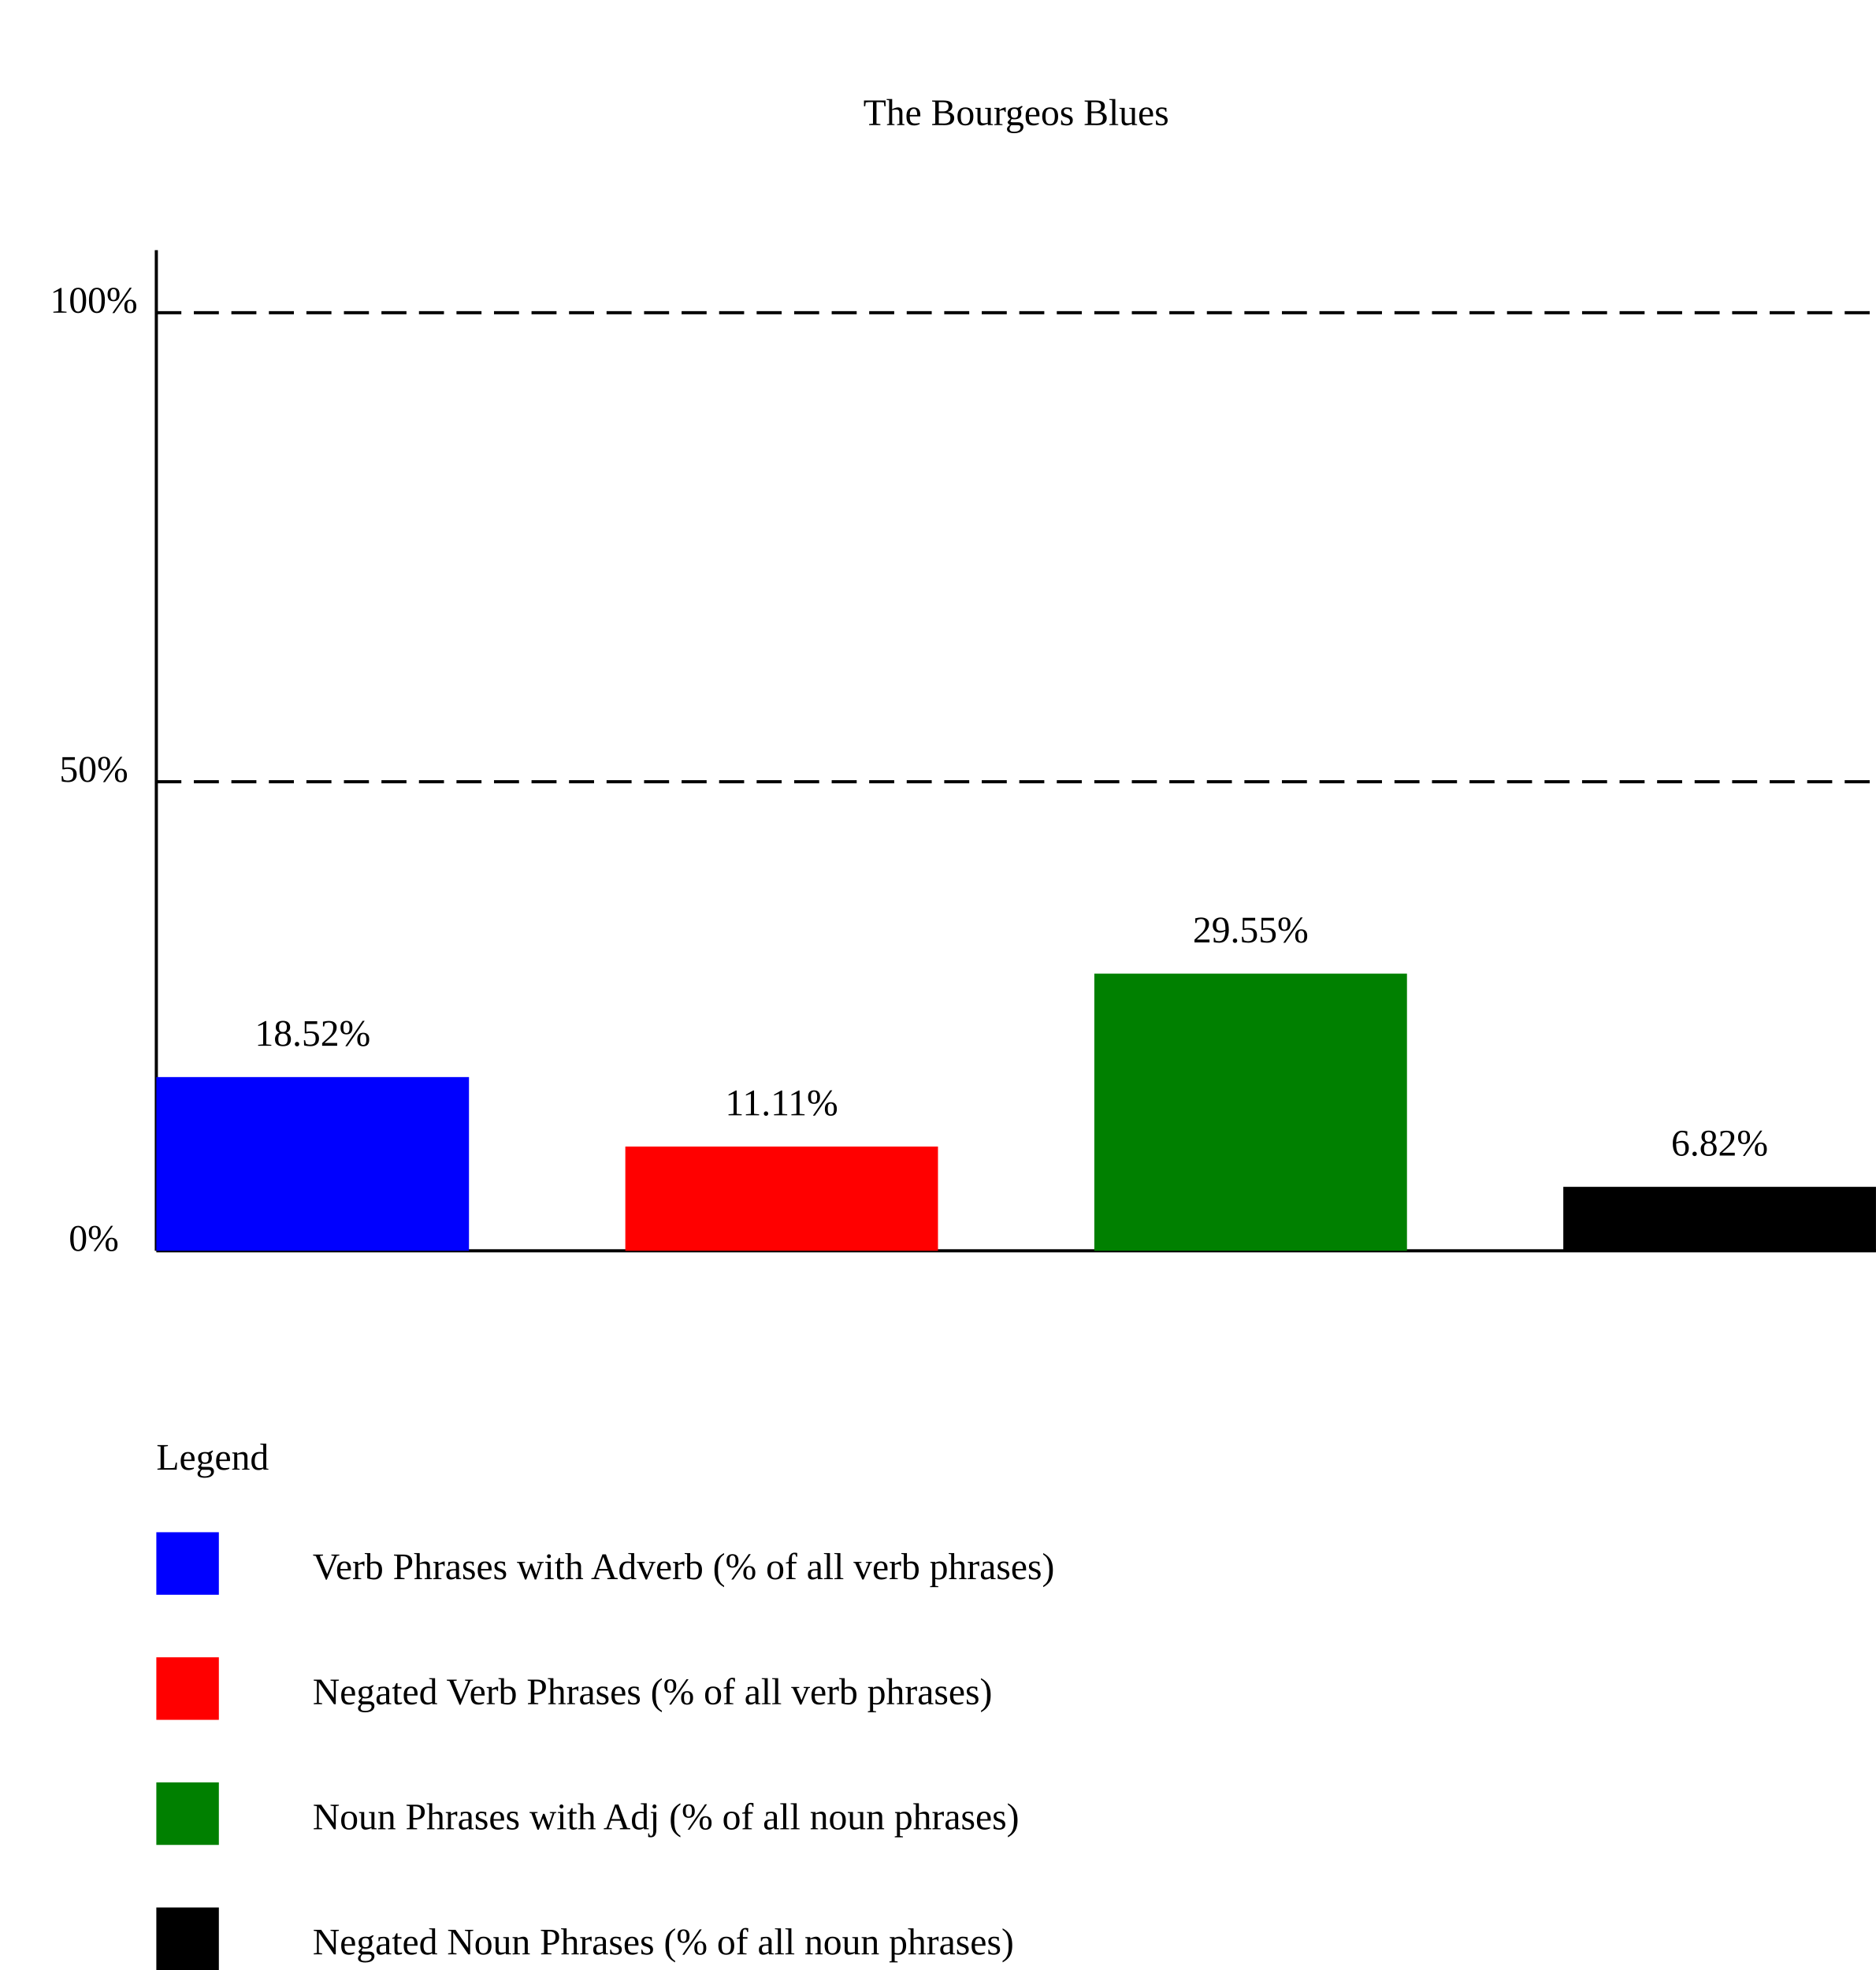
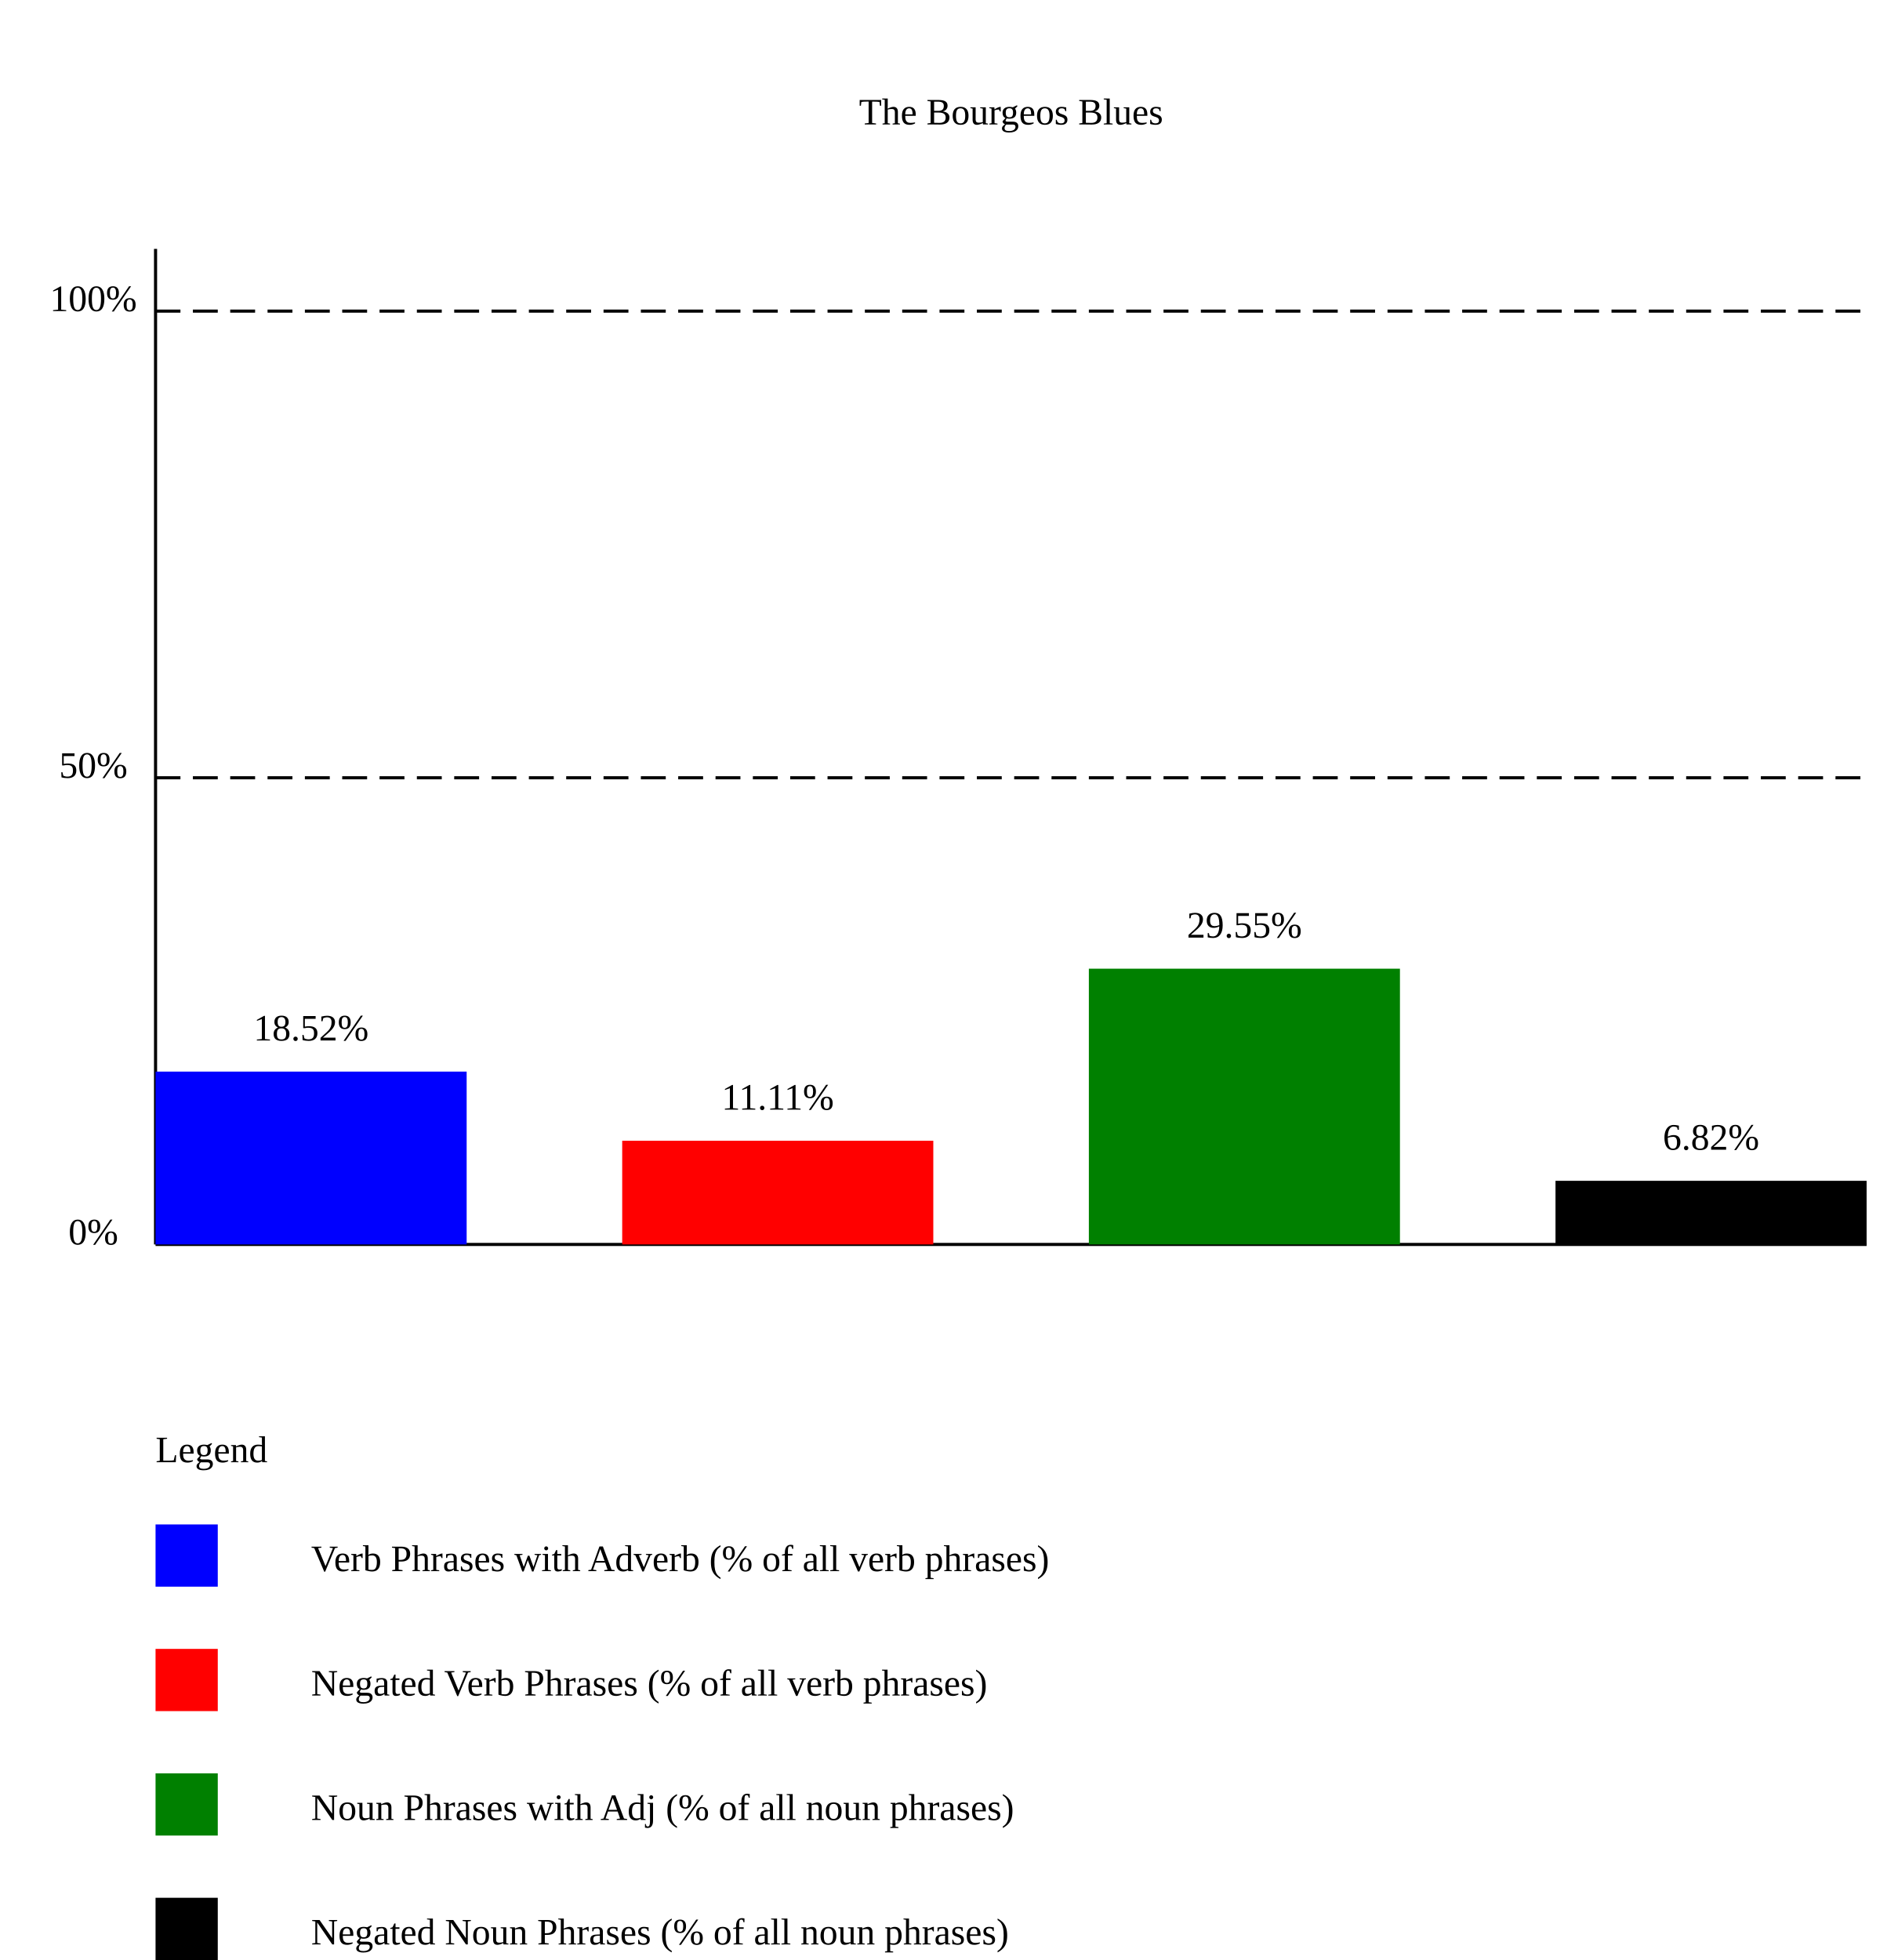
- <svg xmlns="http://www.w3.org/2000/svg" width="100%" height="100%" viewBox="0 0 600 630" preserveAspectRatio="xMidYMid">
+ <svg xmlns="http://www.w3.org/2000/svg" width="100%" height="100%" viewBox="0 0 610 630" preserveAspectRatio="xMidYMid">
  <text x="325" y="40" text-anchor="middle">The Bourgeos Blues</text>
  <line x1="50" y1="400" x2="600" y2="400" style="stroke:rgb(0,0,0);stroke-width:1" />
  <line x1="50" y1="400" x2="50" y2="80" style="stroke:rgb(0,0,0);stroke-width:1" />
  <text x="30" y="400" text-anchor="middle">0%</text>
  <text x="30" y="250" text-anchor="middle">50%</text>
  <text x="30" y="100" text-anchor="middle">100%</text>
  <line x1="50" y1="250" x2="600" y2="250" style="stroke:rgb(0,0,0);stroke-width:1" stroke-dasharray="8 4" />
  <line x1="50" y1="100" x2="600" y2="100" style="stroke:rgb(0,0,0);stroke-width:1" stroke-dasharray="8 4" />
  <rect x="50" y="344.444" width="100" height="55.556" style="fill:blue" />
  <rect x="200" y="366.667" width="100" height="33.333" style="fill:red" />
  <rect x="350" y="311.364" width="100" height="88.636" style="fill:green" />
  <rect x="500" y="379.545" width="100" height="20.455" style="fill:black" />
  <text x="100" y="334.444" text-anchor="middle">18.52%</text>
  <text x="250" y="356.667" text-anchor="middle">11.11%</text>
  <text x="400" y="301.364" text-anchor="middle">29.55%</text>
  <text x="550" y="369.545" text-anchor="middle">6.82%</text>
  <text x="50" y="470" text-anchor="left">Legend</text>
  <rect x="50" y="490" width="20" height="20" style="fill:blue" />
  <text x="100" y="505" text-anchor="left">Verb Phrases with Adverb (% of all verb phrases)</text>
  <rect x="50" y="530" width="20" height="20" style="fill:red" />
  <text x="100" y="545" text-anchor="left">Negated Verb Phrases (% of all verb phrases)</text>
  <rect x="50" y="570" width="20" height="20" style="fill:green" />
  <text x="100" y="585" text-anchor="left">Noun Phrases with Adj (% of all noun phrases)</text>
  <rect x="50" y="610" width="20" height="20" style="fill:black" />
  <text x="100" y="625" text-anchor="left">Negated Noun Phrases (% of all noun phrases)</text>
</svg>
